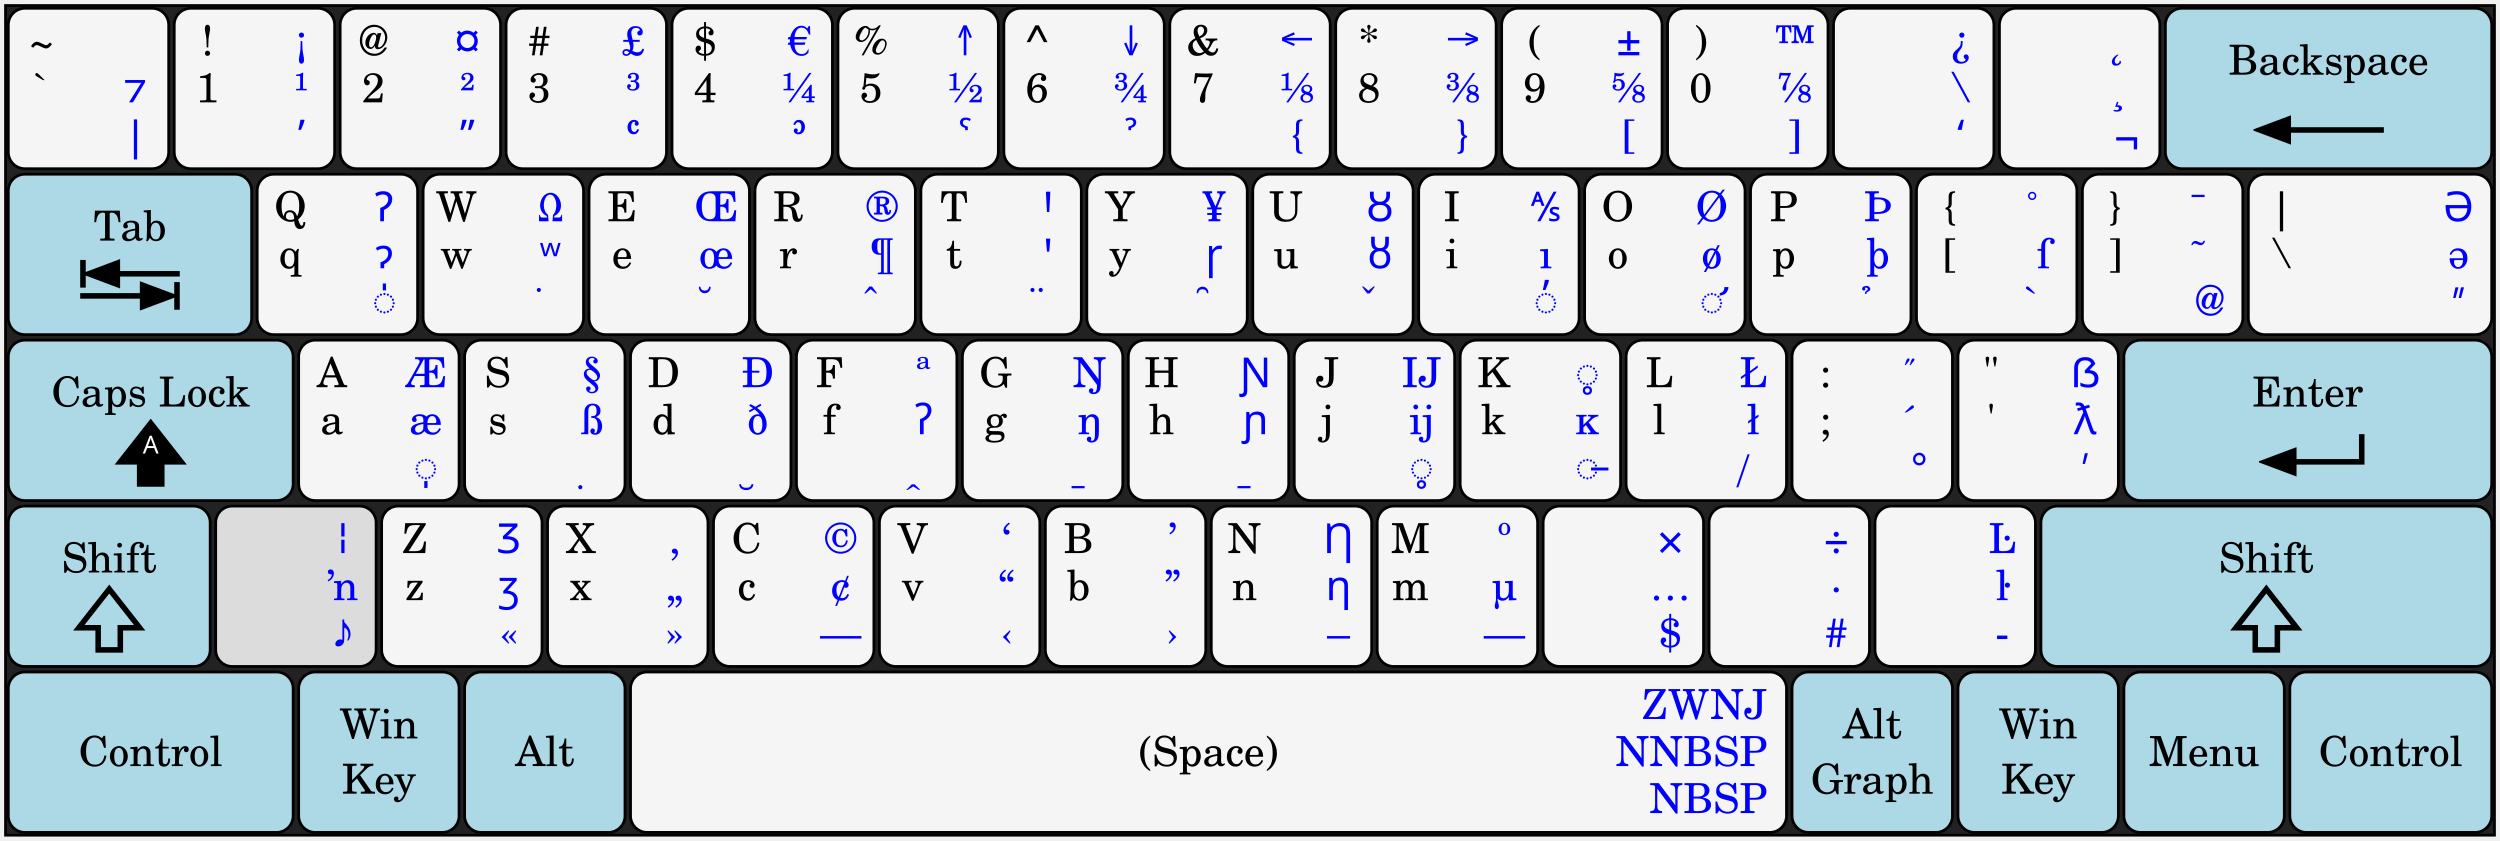
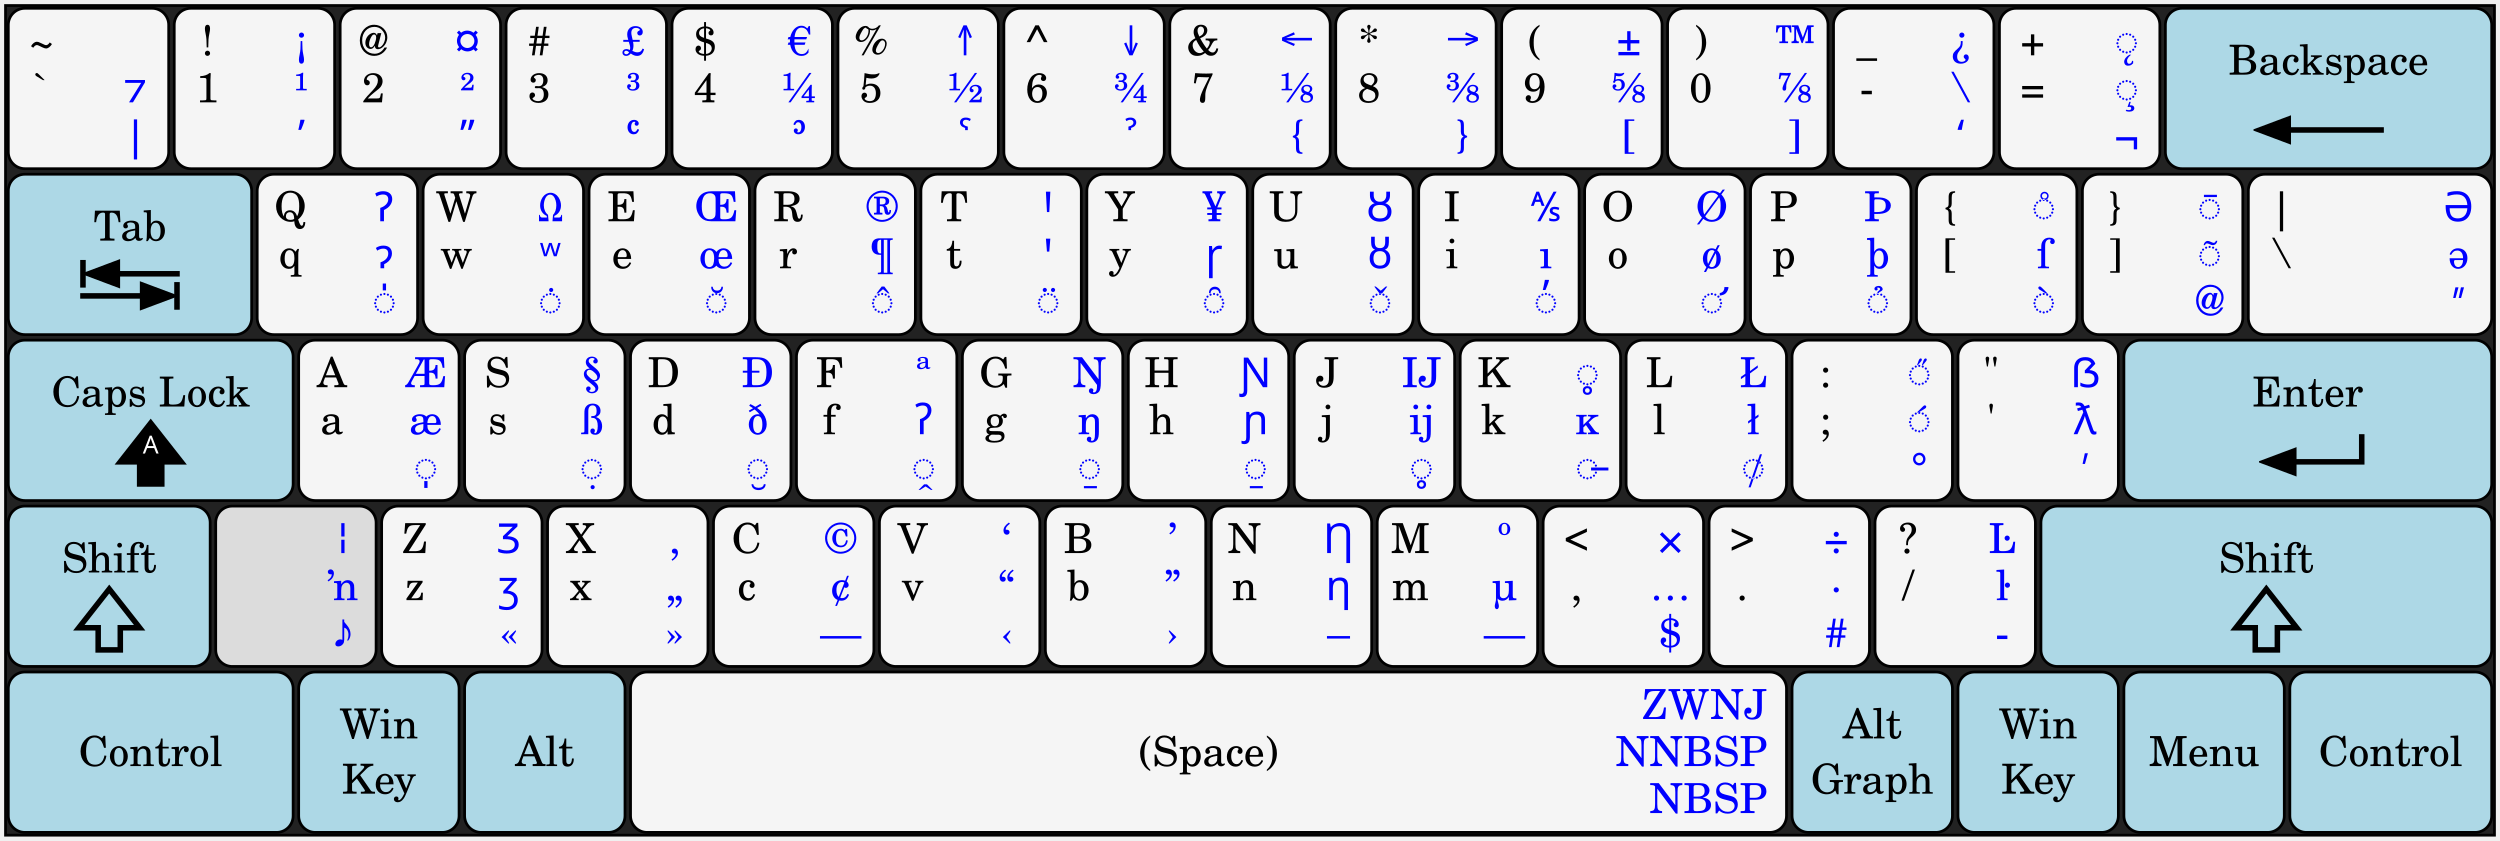
<svg xmlns="http://www.w3.org/2000/svg" xmlns:xlink="http://www.w3.org/1999/xlink" width="100%" height="100%" viewBox="-2 -2 904 304">
  <style type="text/css">
    .primary {
      fill: black;
      stroke: none;
    }

    .secondary {
      fill: blue;
      stroke: none;
    }

    .center {
      fill: black;
      stroke: none;
    }

    .characterKey {
      fill: #f5f5f5;
      stroke: black;
    }

    .controlKey {
      fill: #add8e6;
      stroke: black;
    }

    .specialKey {
      fill: #dcdcdc;
      stroke: black;
    }

  </style>
  <defs>
    <path id="shiftArrow" stroke="#000000" stroke-width="2" d="M0,-11 L-11,3 L-4,3 L-4,11 L4,11 L4,3 L11,3 Z" />
    <g id="capslockArrow">
      <use xlink:href="#shiftArrow" fill="#000000" />
      <text x="0" y="0" font-size="9" font-family="Vedrana, sans-serif" fill="#ffffff" stroke="none" text-anchor="middle">A</text>
    </g>
    <path style="fill:#000000;" d="M 787.5,172.5 L 787.5,157.5 L 772.5,165 L 787.5,172.5 z " id="path5745" />
    <marker id="arrow" viewBox="-13 -5 14 10" refX="-4" markerWidth="10" markerHeight="20" orient="auto">
      <path d="M-8,-3 L0,0 -8,3 Z" stroke="black" fill="black" />
    </marker>
  </defs>
  <rect id="keyboard" x="0" y="0" width="900" height="300" fill="#222222" stroke="black" />
  <g class="characterKey" font-family="'New Century Schoolbook', Palatino, Times, Courier, Helvetica, 'Cordia New', Ayuthaya, Tahoma, 'Arial Unicode MS', sans-serif" text-anchor="middle" font-size="15">
    <g id="row-E">
-       <g class="characterKey" transform="translate(0, 0)">
+       <g id="E00" class="characterKey" transform="translate(0, 0)">
        <rect x="1" y="1" width="58" height="58" rx="6" ry="6" />
        <text class="primary shifted" x="13" y="18">~</text>
        <text class="primary unshifted" x="13" y="35">`</text>
        <text class="secondary shifted" x="47" y="18">­</text>
        <text class="secondary unshifted" x="47" y="35">⁊</text>
        <text class="secondary extra" x="47" y="52">|</text>
      </g>
-       <g class="characterKey" transform="translate(60, 0)">
+       <g id="E01" class="characterKey" transform="translate(60, 0)">
        <rect x="1" y="1" width="58" height="58" rx="6" ry="6" />
        <text class="primary shifted" x="13" y="18">!</text>
        <text class="primary unshifted" x="13" y="35">1</text>
        <text class="secondary shifted" x="47" y="18">¡</text>
        <text class="secondary unshifted" x="47" y="35">¹</text>
        <text class="secondary extra" x="47" y="52">ʹ</text>
      </g>
-       <g class="characterKey" transform="translate(120, 0)">
+       <g id="E02" class="characterKey" transform="translate(120, 0)">
        <rect x="1" y="1" width="58" height="58" rx="6" ry="6" />
        <text class="primary shifted" x="13" y="18">@</text>
        <text class="primary unshifted" x="13" y="35">2</text>
        <text class="secondary shifted" x="47" y="18">¤</text>
        <text class="secondary unshifted" x="47" y="35">²</text>
        <text class="secondary extra" x="47" y="52">ʺ</text>
      </g>
-       <g class="characterKey" transform="translate(180, 0)">
+       <g id="E03" class="characterKey" transform="translate(180, 0)">
        <rect x="1" y="1" width="58" height="58" rx="6" ry="6" />
        <text class="primary shifted" x="13" y="18">#</text>
        <text class="primary unshifted" x="13" y="35">3</text>
        <text class="secondary shifted" x="47" y="18">£</text>
        <text class="secondary unshifted" x="47" y="35">³</text>
        <text class="secondary extra" x="47" y="52">ʿ</text>
      </g>
-       <g class="characterKey" transform="translate(240, 0)">
+       <g id="E04" class="characterKey" transform="translate(240, 0)">
        <rect x="1" y="1" width="58" height="58" rx="6" ry="6" />
        <text class="primary shifted" x="13" y="18">$</text>
        <text class="primary unshifted" x="13" y="35">4</text>
        <text class="secondary shifted" x="47" y="18">€</text>
        <text class="secondary unshifted" x="47" y="35">¼</text>
        <text class="secondary extra" x="47" y="52">ʾ</text>
      </g>
-       <g class="characterKey" transform="translate(300, 0)">
+       <g id="E05" class="characterKey" transform="translate(300, 0)">
        <rect x="1" y="1" width="58" height="58" rx="6" ry="6" />
        <text class="primary shifted" x="13" y="18">%</text>
        <text class="primary unshifted" x="13" y="35">5</text>
        <text class="secondary shifted" x="47" y="18">↑</text>
        <text class="secondary unshifted" x="47" y="35">½</text>
        <text class="secondary extra" x="47" y="52">ˁ</text>
      </g>
-       <g class="characterKey" transform="translate(360, 0)">
+       <g id="E06" class="characterKey" transform="translate(360, 0)">
        <rect x="1" y="1" width="58" height="58" rx="6" ry="6" />
        <text class="primary shifted" x="13" y="18">^</text>
        <text class="primary unshifted" x="13" y="35">6</text>
        <text class="secondary shifted" x="47" y="18">↓</text>
        <text class="secondary unshifted" x="47" y="35">¾</text>
        <text class="secondary extra" x="47" y="52">ˀ</text>
      </g>
-       <g class="characterKey" transform="translate(420, 0)">
+       <g id="E07" class="characterKey" transform="translate(420, 0)">
        <rect x="1" y="1" width="58" height="58" rx="6" ry="6" />
        <text class="primary shifted" x="13" y="18">&amp;</text>
        <text class="primary unshifted" x="13" y="35">7</text>
        <text class="secondary shifted" x="47" y="18">←</text>
        <text class="secondary unshifted" x="47" y="35">⅛</text>
        <text class="secondary extra" x="47" y="52">{</text>
      </g>
-       <g class="characterKey" transform="translate(480, 0)">
+       <g id="E08" class="characterKey" transform="translate(480, 0)">
        <rect x="1" y="1" width="58" height="58" rx="6" ry="6" />
        <text class="primary shifted" x="13" y="18">*</text>
        <text class="primary unshifted" x="13" y="35">8</text>
        <text class="secondary shifted" x="47" y="18">→</text>
        <text class="secondary unshifted" x="47" y="35">⅜</text>
        <text class="secondary extra" x="47" y="52">}</text>
      </g>
-       <g class="characterKey" transform="translate(540, 0)">
+       <g id="E09" class="characterKey" transform="translate(540, 0)">
        <rect x="1" y="1" width="58" height="58" rx="6" ry="6" />
        <text class="primary shifted" x="13" y="18">(</text>
        <text class="primary unshifted" x="13" y="35">9</text>
        <text class="secondary shifted" x="47" y="18">±</text>
        <text class="secondary unshifted" x="47" y="35">⅝</text>
        <text class="secondary extra" x="47" y="52">[</text>
      </g>
-       <g class="characterKey" transform="translate(600, 0)">
+       <g id="E10" class="characterKey" transform="translate(600, 0)">
        <rect x="1" y="1" width="58" height="58" rx="6" ry="6" />
        <text class="primary shifted" x="13" y="18">)</text>
        <text class="primary unshifted" x="13" y="35">0</text>
        <text class="secondary shifted" x="47" y="18">™</text>
        <text class="secondary unshifted" x="47" y="35">⅞</text>
        <text class="secondary extra" x="47" y="52">]</text>
      </g>
-       <g class="characterKey" transform="translate(660, 0)">
-         <rect x="1" y="1" width="58" height="58" rx="6" ry="6" />
-         <text class="primary shifted" x="13" y="18" />
-         <text class="primary unshifted" x="13" y="35"> </text>
+       <g id="E11" class="characterKey" transform="translate(660, 0)">
+         <rect x="1" y="1" width="58" height="58" rx="6" ry="6" />
+         <text class="primary shifted" x="13" y="18">_</text>
+         <text class="primary unshifted" x="13" y="35">-</text>
        <text class="secondary shifted" x="47" y="18">¿</text>
        <text class="secondary unshifted" x="47" y="35">\</text>
        <text class="secondary extra" x="47" y="52">ʻ</text>
      </g>
-       <g class="characterKey" transform="translate(720, 0)">
-         <rect x="1" y="1" width="58" height="58" rx="6" ry="6" />
-         <text class="primary shifted" x="13" y="18" />
-         <text class="primary unshifted" x="13" y="35"> </text>
-         <text class="secondary shifted" x="47" y="18">̨</text>
-         <text class="secondary unshifted" x="47" y="35">̧</text>
+       <g id="E12" class="characterKey" transform="translate(720, 0)">
+         <rect x="1" y="1" width="58" height="58" rx="6" ry="6" />
+         <text class="primary shifted" x="13" y="18">+</text>
+         <text class="primary unshifted" x="13" y="35">=</text>
+         <text class="secondary shifted" x="47" y="18">◌̨</text>
+         <text class="secondary unshifted" x="47" y="35">◌̧</text>
        <text class="secondary extra" x="47" y="52">¬</text>
      </g>
-       <a class="controlKey" transform="translate(780, 0)" xlink:href="../DOM3-Events.html#key-Backspace" target="_parent">
+       <a id="E13" class="controlKey" transform="translate(780, 0)" xlink:href="../DOM3-Events.html#key-Backspace" target="_parent">
        <rect x="1" y="1" width="118" height="58" rx="6" ry="6" />
        <text class="center" x="60" y="25">Backspace</text>
        <path d="M80,45 H40" stroke-width="2" stroke="black" fill="none" marker-end="url(#arrow)" />
      </a>
    </g>
    <g id="row-D">
-       <a class="controlKey" transform="translate(0, 60)" xlink:href="../DOM3-Events.html#key-Tab" target="_parent">
+       <a id="D00" class="controlKey" transform="translate(0, 60)" xlink:href="../DOM3-Events.html#key-Tab" target="_parent">
        <rect x="1" y="1" width="88" height="58" rx="6" ry="6" />
        <text class="center" x="45" y="25">Tab</text>
        <path d="M28,32 V42 M63,37 H35" stroke-width="2" stroke="black" fill="none" marker-end="url(#arrow)" />
        <path d="M62,40 V50 M27,45 H55" stroke-width="2" stroke="black" fill="none" marker-end="url(#arrow)" />
      </a>
-       <g class="characterKey" transform="translate(90, 60)">
+       <g id="D01" class="characterKey" transform="translate(90, 60)">
        <rect x="1" y="1" width="58" height="58" rx="6" ry="6" />
        <text class="primary shifted" x="13" y="18">Q</text>
        <text class="primary unshifted" x="13" y="35">q</text>
        <text class="secondary shifted" x="47" y="18">Ɂ</text>
        <text class="secondary unshifted" x="47" y="35">ɂ</text>
-         <text class="secondary extra" x="47" y="52">̍</text>
-       </g>
-       <g class="characterKey" transform="translate(150, 60)">
+         <text class="secondary extra" x="47" y="52">◌̍</text>
+       </g>
+       <g id="D02" class="characterKey" transform="translate(150, 60)">
        <rect x="1" y="1" width="58" height="58" rx="6" ry="6" />
        <text class="primary shifted" x="13" y="18">W</text>
        <text class="primary unshifted" x="13" y="35">w</text>
        <text class="secondary shifted" x="47" y="18">Ω</text>
        <text class="secondary unshifted" x="47" y="35">ʷ</text>
-         <text class="secondary extra" x="47" y="52">̇</text>
-       </g>
-       <g class="characterKey" transform="translate(210, 60)">
+         <text class="secondary extra" x="47" y="52">◌̇</text>
+       </g>
+       <g id="D03" class="characterKey" transform="translate(210, 60)">
        <rect x="1" y="1" width="58" height="58" rx="6" ry="6" />
        <text class="primary shifted" x="13" y="18">E</text>
        <text class="primary unshifted" x="13" y="35">e</text>
        <text class="secondary shifted" x="47" y="18">Œ</text>
        <text class="secondary unshifted" x="47" y="35">œ</text>
-         <text class="secondary extra" x="47" y="52">̆</text>
-       </g>
-       <g class="characterKey" transform="translate(270, 60)">
+         <text class="secondary extra" x="47" y="52">◌̆</text>
+       </g>
+       <g id="D04" class="characterKey" transform="translate(270, 60)">
        <rect x="1" y="1" width="58" height="58" rx="6" ry="6" />
        <text class="primary shifted" x="13" y="18">R</text>
        <text class="primary unshifted" x="13" y="35">r</text>
        <text class="secondary shifted" x="47" y="18">®</text>
        <text class="secondary unshifted" x="47" y="35">¶</text>
-         <text class="secondary extra" x="47" y="52">̂</text>
-       </g>
-       <g class="characterKey" transform="translate(330, 60)">
+         <text class="secondary extra" x="47" y="52">◌̂</text>
+       </g>
+       <g id="D05" class="characterKey" transform="translate(330, 60)">
        <rect x="1" y="1" width="58" height="58" rx="6" ry="6" />
        <text class="primary shifted" x="13" y="18">T</text>
        <text class="primary unshifted" x="13" y="35">t</text>
        <text class="secondary shifted" x="47" y="18">Ꞌ</text>
        <text class="secondary unshifted" x="47" y="35">ꞌ</text>
-         <text class="secondary extra" x="47" y="52">̈</text>
-       </g>
-       <g class="characterKey" transform="translate(390, 60)">
+         <text class="secondary extra" x="47" y="52">◌̈</text>
+       </g>
+       <g id="D06" class="characterKey" transform="translate(390, 60)">
        <rect x="1" y="1" width="58" height="58" rx="6" ry="6" />
        <text class="primary shifted" x="13" y="18">Y</text>
        <text class="primary unshifted" x="13" y="35">y</text>
        <text class="secondary shifted" x="47" y="18">¥</text>
        <text class="secondary unshifted" x="47" y="35">ɼ</text>
-         <text class="secondary extra" x="47" y="52">̑</text>
-       </g>
-       <g class="characterKey" transform="translate(450, 60)">
+         <text class="secondary extra" x="47" y="52">◌̑</text>
+       </g>
+       <g id="D07" class="characterKey" transform="translate(450, 60)">
        <rect x="1" y="1" width="58" height="58" rx="6" ry="6" />
        <text class="primary shifted" x="13" y="18">U</text>
        <text class="primary unshifted" x="13" y="35">u</text>
        <text class="secondary shifted" x="47" y="18">Ȣ</text>
        <text class="secondary unshifted" x="47" y="35">ȣ</text>
-         <text class="secondary extra" x="47" y="52">̌</text>
-       </g>
-       <g class="characterKey" transform="translate(510, 60)">
+         <text class="secondary extra" x="47" y="52">◌̌</text>
+       </g>
+       <g id="D08" class="characterKey" transform="translate(510, 60)">
        <rect x="1" y="1" width="58" height="58" rx="6" ry="6" />
        <text class="primary shifted" x="13" y="18">I</text>
        <text class="primary unshifted" x="13" y="35">i</text>
        <text class="secondary shifted" x="47" y="18">⅍</text>
        <text class="secondary unshifted" x="47" y="35">ı</text>
-         <text class="secondary extra" x="47" y="52">̓</text>
-       </g>
-       <g class="characterKey" transform="translate(570, 60)">
+         <text class="secondary extra" x="47" y="52">◌̓</text>
+       </g>
+       <g id="D09" class="characterKey" transform="translate(570, 60)">
        <rect x="1" y="1" width="58" height="58" rx="6" ry="6" />
        <text class="primary shifted" x="13" y="18">O</text>
        <text class="primary unshifted" x="13" y="35">o</text>
        <text class="secondary shifted" x="47" y="18">Ø</text>
        <text class="secondary unshifted" x="47" y="35">ø</text>
-         <text class="secondary extra" x="47" y="52">̛</text>
-       </g>
-       <g class="characterKey" transform="translate(630, 60)">
+         <text class="secondary extra" x="47" y="52">◌̛</text>
+       </g>
+       <g id="D10" class="characterKey" transform="translate(630, 60)">
        <rect x="1" y="1" width="58" height="58" rx="6" ry="6" />
        <text class="primary shifted" x="13" y="18">P</text>
        <text class="primary unshifted" x="13" y="35">p</text>
        <text class="secondary shifted" x="47" y="18">Þ</text>
        <text class="secondary unshifted" x="47" y="35">þ</text>
-         <text class="secondary extra" x="47" y="52">̉</text>
-       </g>
-       <g class="characterKey" transform="translate(690, 60)">
+         <text class="secondary extra" x="47" y="52">◌̉</text>
+       </g>
+       <g id="D11" class="characterKey" transform="translate(690, 60)">
        <rect x="1" y="1" width="58" height="58" rx="6" ry="6" />
        <text class="primary shifted" x="13" y="18">{</text>
        <text class="primary unshifted" x="13" y="35">[</text>
-         <text class="secondary shifted" x="47" y="18">̊</text>
+         <text class="secondary shifted" x="47" y="18">◌̊</text>
        <text class="secondary unshifted" x="47" y="35">ſ</text>
-         <text class="secondary extra" x="47" y="52">̀</text>
-       </g>
-       <g class="characterKey" transform="translate(750, 60)">
+         <text class="secondary extra" x="47" y="52">◌̀</text>
+       </g>
+       <g id="D12" class="characterKey" transform="translate(750, 60)">
        <rect x="1" y="1" width="58" height="58" rx="6" ry="6" />
        <text class="primary shifted" x="13" y="18">}</text>
        <text class="primary unshifted" x="13" y="35">]</text>
-         <text class="secondary shifted" x="47" y="18">̄</text>
-         <text class="secondary unshifted" x="47" y="35">̃</text>
+         <text class="secondary shifted" x="47" y="18">◌̄</text>
+         <text class="secondary unshifted" x="47" y="35">◌̃</text>
        <text class="secondary extra" x="47" y="52">@</text>
      </g>
-       <g class="characterKey" transform="translate(810, 60)">
+       <g id="D13" class="characterKey" transform="translate(810, 60)">
        <rect x="1" y="1" width="88" height="58" rx="6" ry="6" />
        <text class="primary shifted" x="13" y="18">|</text>
        <text class="primary unshifted" x="13" y="35">\</text>
        <text class="secondary shifted" x="77" y="18">Ə</text>
        <text class="secondary unshifted" x="77" y="35">ə</text>
        <text class="secondary extra" x="77" y="52">″</text>
      </g>
    </g>
    <g id="row-C">
-       <a class="controlKey" transform="translate(0, 120)" xlink:href="../DOM3-Events.html#key-CapsLock" target="_parent">
+       <a id="C00" class="controlKey" transform="translate(0, 120)" xlink:href="../DOM3-Events.html#key-CapsLock" target="_parent">
        <rect x="1" y="1" width="103" height="58" rx="6" ry="6" />
        <text class="center" x="52.5" y="25">Caps Lock</text>
        <use xlink:href="#capslockArrow" x="52.5" y="42" />
      </a>
-       <g class="characterKey" transform="translate(105, 120)">
+       <g id="C01" class="characterKey" transform="translate(105, 120)">
        <rect x="1" y="1" width="58" height="58" rx="6" ry="6" />
        <text class="primary shifted" x="13" y="18">A</text>
        <text class="primary unshifted" x="13" y="35">a</text>
        <text class="secondary shifted" x="47" y="18">Æ</text>
        <text class="secondary unshifted" x="47" y="35">æ</text>
-         <text class="secondary extra" x="47" y="52">̩</text>
-       </g>
-       <g class="characterKey" transform="translate(165, 120)">
+         <text class="secondary extra" x="47" y="52">◌̩</text>
+       </g>
+       <g id="C02" class="characterKey" transform="translate(165, 120)">
        <rect x="1" y="1" width="58" height="58" rx="6" ry="6" />
        <text class="primary shifted" x="13" y="18">S</text>
        <text class="primary unshifted" x="13" y="35">s</text>
        <text class="secondary shifted" x="47" y="18">§</text>
        <text class="secondary unshifted" x="47" y="35">ß</text>
-         <text class="secondary extra" x="47" y="52">̣</text>
-       </g>
-       <g class="characterKey" transform="translate(225, 120)">
+         <text class="secondary extra" x="47" y="52">◌̣</text>
+       </g>
+       <g id="C03" class="characterKey" transform="translate(225, 120)">
        <rect x="1" y="1" width="58" height="58" rx="6" ry="6" />
        <text class="primary shifted" x="13" y="18">D</text>
        <text class="primary unshifted" x="13" y="35">d</text>
        <text class="secondary shifted" x="47" y="18">Ð</text>
        <text class="secondary unshifted" x="47" y="35">ð</text>
-         <text class="secondary extra" x="47" y="52">̮</text>
-       </g>
-       <g class="characterKey" transform="translate(285, 120)">
+         <text class="secondary extra" x="47" y="52">◌̮</text>
+       </g>
+       <g id="C04" class="characterKey" transform="translate(285, 120)">
        <rect x="1" y="1" width="58" height="58" rx="6" ry="6" />
        <text class="primary shifted" x="13" y="18">F</text>
        <text class="primary unshifted" x="13" y="35">f</text>
        <text class="secondary shifted" x="47" y="18">ª</text>
        <text class="secondary unshifted" x="47" y="35">ʔ</text>
-         <text class="secondary extra" x="47" y="52">̭</text>
-       </g>
-       <g class="characterKey" transform="translate(345, 120)">
+         <text class="secondary extra" x="47" y="52">◌̭</text>
+       </g>
+       <g id="C05" class="characterKey" transform="translate(345, 120)">
        <rect x="1" y="1" width="58" height="58" rx="6" ry="6" />
        <text class="primary shifted" x="13" y="18">G</text>
        <text class="primary unshifted" x="13" y="35">g</text>
        <text class="secondary shifted" x="47" y="18">Ŋ</text>
        <text class="secondary unshifted" x="47" y="35">ŋ</text>
-         <text class="secondary extra" x="47" y="52">̱</text>
-       </g>
-       <g class="characterKey" transform="translate(405, 120)">
+         <text class="secondary extra" x="47" y="52">◌̱</text>
+       </g>
+       <g id="C06" class="characterKey" transform="translate(405, 120)">
        <rect x="1" y="1" width="58" height="58" rx="6" ry="6" />
        <text class="primary shifted" x="13" y="18">H</text>
        <text class="primary unshifted" x="13" y="35">h</text>
        <text class="secondary shifted" x="47" y="18">Ɲ</text>
        <text class="secondary unshifted" x="47" y="35">ɲ</text>
-         <text class="secondary extra" x="47" y="52">̲</text>
-       </g>
-       <g class="characterKey" transform="translate(465, 120)">
+         <text class="secondary extra" x="47" y="52">◌̲</text>
+       </g>
+       <g id="C07" class="characterKey" transform="translate(465, 120)">
        <rect x="1" y="1" width="58" height="58" rx="6" ry="6" />
        <text class="primary shifted" x="13" y="18">J</text>
        <text class="primary unshifted" x="13" y="35">j</text>
        <text class="secondary shifted" x="47" y="18">Ĳ</text>
        <text class="secondary unshifted" x="47" y="35">ĳ</text>
-         <text class="secondary extra" x="47" y="52">̥</text>
-       </g>
-       <g class="characterKey" transform="translate(525, 120)">
+         <text class="secondary extra" x="47" y="52">◌̥</text>
+       </g>
+       <g id="C08" class="characterKey" transform="translate(525, 120)">
        <rect x="1" y="1" width="58" height="58" rx="6" ry="6" />
        <text class="primary shifted" x="13" y="18">K</text>
        <text class="primary unshifted" x="13" y="35">k</text>
-         <text class="secondary shifted" x="47" y="18">̥</text>
+         <text class="secondary shifted" x="47" y="18">◌̥</text>
        <text class="secondary unshifted" x="47" y="35">ĸ</text>
-         <text class="secondary extra" x="47" y="52">̵</text>
-       </g>
-       <g class="characterKey" transform="translate(585, 120)">
+         <text class="secondary extra" x="47" y="52">◌̵</text>
+       </g>
+       <g id="C09" class="characterKey" transform="translate(585, 120)">
        <rect x="1" y="1" width="58" height="58" rx="6" ry="6" />
        <text class="primary shifted" x="13" y="18">L</text>
        <text class="primary unshifted" x="13" y="35">l</text>
        <text class="secondary shifted" x="47" y="18">Ł</text>
        <text class="secondary unshifted" x="47" y="35">ł</text>
-         <text class="secondary extra" x="47" y="52"≯</text>
-       </g>
-       <g class="characterKey" transform="translate(645, 120)">
+         <text class="secondary extra" x="47" y="52">◌̸</text>
+       </g>
+       <g id="C10" class="characterKey" transform="translate(645, 120)">
        <rect x="1" y="1" width="58" height="58" rx="6" ry="6" />
        <text class="primary shifted" x="13" y="18">:</text>
        <text class="primary unshifted" x="13" y="35">;</text>
-         <text class="secondary shifted" x="47" y="18">̋</text>
-         <text class="secondary unshifted" x="47" y="35">́</text>
+         <text class="secondary shifted" x="47" y="18">◌̋</text>
+         <text class="secondary unshifted" x="47" y="35">◌́</text>
        <text class="secondary extra" x="47" y="52">°</text>
      </g>
-       <g class="characterKey" transform="translate(705, 120)">
+       <g id="C11" class="characterKey" transform="translate(705, 120)">
        <rect x="1" y="1" width="58" height="58" rx="6" ry="6" />
        <text class="primary shifted" x="13" y="18">"</text>
        <text class="primary unshifted" x="13" y="35">'</text>
        <text class="secondary shifted" x="47" y="18">ẞ</text>
        <text class="secondary unshifted" x="47" y="35">ƛ</text>
        <text class="secondary extra" x="47" y="52">′</text>
      </g>
-       <a class="controlKey" transform="translate(765, 120)" xlink:href="../DOM3-Events.html#key-Enter" target="_parent">
+       <a id="C12" class="controlKey" transform="translate(765, 120)" xlink:href="../DOM3-Events.html#key-Enter" target="_parent">
        <rect x="1" y="1" width="133" height="58" rx="6" ry="6" />
        <text class="center" x="67.5" y="25">Enter</text>
        <path d="M87,35 V45 H57" stroke-width="2" stroke="black" fill="none" marker-end="url(#arrow)" />
      </a>
    </g>
    <g id="row-B">
-       <a class="controlKey" transform="translate(0, 180)" xlink:href="../DOM3-Events.html#key-Shift" target="_parent">
+       <a id="B00" class="controlKey" transform="translate(0, 180)" xlink:href="../DOM3-Events.html#key-Shift" target="_parent">
        <rect x="1" y="1" width="73" height="58" rx="6" ry="6" />
        <text class="center" x="37.5" y="25">Shift</text>
        <use xlink:href="#shiftArrow" x="37.5" y="42" />
      </a>
-       <g class="specialKey" transform="translate(75, 180)">
+       <g id="B01" class="specialKey" transform="translate(75, 180)">
        <rect x="1" y="1" width="58" height="58" rx="6" ry="6" />
        <text class="primary shifted" x="13" y="18" />
        <text class="primary unshifted" x="13" y="35"> </text>
        <text class="secondary shifted" x="47" y="18">¦</text>
        <text class="secondary unshifted" x="47" y="35">ŉ</text>
        <text class="secondary extra" x="47" y="52">♪</text>
      </g>
-       <g class="characterKey" transform="translate(135, 180)">
+       <g id="B02" class="characterKey" transform="translate(135, 180)">
        <rect x="1" y="1" width="58" height="58" rx="6" ry="6" />
        <text class="primary shifted" x="13" y="18">Z</text>
        <text class="primary unshifted" x="13" y="35">z</text>
        <text class="secondary shifted" x="47" y="18">Ʒ</text>
        <text class="secondary unshifted" x="47" y="35">ʒ</text>
        <text class="secondary extra" x="47" y="52">«</text>
      </g>
-       <g class="characterKey" transform="translate(195, 180)">
+       <g id="B03" class="characterKey" transform="translate(195, 180)">
        <rect x="1" y="1" width="58" height="58" rx="6" ry="6" />
        <text class="primary shifted" x="13" y="18">X</text>
        <text class="primary unshifted" x="13" y="35">x</text>
        <text class="secondary shifted" x="47" y="18">‚</text>
        <text class="secondary unshifted" x="47" y="35">„</text>
        <text class="secondary extra" x="47" y="52">»</text>
      </g>
-       <g class="characterKey" transform="translate(255, 180)">
+       <g id="B04" class="characterKey" transform="translate(255, 180)">
        <rect x="1" y="1" width="58" height="58" rx="6" ry="6" />
        <text class="primary shifted" x="13" y="18">C</text>
        <text class="primary unshifted" x="13" y="35">c</text>
        <text class="secondary shifted" x="47" y="18">©</text>
        <text class="secondary unshifted" x="47" y="35">¢</text>
        <text class="secondary extra" x="47" y="52">―</text>
      </g>
-       <g class="characterKey" transform="translate(315, 180)">
+       <g id="B05" class="characterKey" transform="translate(315, 180)">
        <rect x="1" y="1" width="58" height="58" rx="6" ry="6" />
        <text class="primary shifted" x="13" y="18">V</text>
        <text class="primary unshifted" x="13" y="35">v</text>
        <text class="secondary shifted" x="47" y="18">‘</text>
        <text class="secondary unshifted" x="47" y="35">“</text>
        <text class="secondary extra" x="47" y="52">‹</text>
      </g>
-       <g class="characterKey" transform="translate(375, 180)">
+       <g id="B06" class="characterKey" transform="translate(375, 180)">
        <rect x="1" y="1" width="58" height="58" rx="6" ry="6" />
        <text class="primary shifted" x="13" y="18">B</text>
        <text class="primary unshifted" x="13" y="35">b</text>
        <text class="secondary shifted" x="47" y="18">’</text>
        <text class="secondary unshifted" x="47" y="35">”</text>
        <text class="secondary extra" x="47" y="52">›</text>
      </g>
-       <g class="characterKey" transform="translate(435, 180)">
+       <g id="B07" class="characterKey" transform="translate(435, 180)">
        <rect x="1" y="1" width="58" height="58" rx="6" ry="6" />
        <text class="primary shifted" x="13" y="18">N</text>
        <text class="primary unshifted" x="13" y="35">n</text>
        <text class="secondary shifted" x="47" y="18">Ƞ</text>
        <text class="secondary unshifted" x="47" y="35">ƞ</text>
        <text class="secondary extra" x="47" y="52">–</text>
      </g>
-       <g class="characterKey" transform="translate(495, 180)">
+       <g id="B08" class="characterKey" transform="translate(495, 180)">
        <rect x="1" y="1" width="58" height="58" rx="6" ry="6" />
        <text class="primary shifted" x="13" y="18">M</text>
        <text class="primary unshifted" x="13" y="35">m</text>
        <text class="secondary shifted" x="47" y="18">º</text>
        <text class="secondary unshifted" x="47" y="35">µ</text>
        <text class="secondary extra" x="47" y="52">—</text>
      </g>
-       <g class="characterKey" transform="translate(555, 180)">
-         <rect x="1" y="1" width="58" height="58" rx="6" ry="6" />
-         <text class="primary shifted" x="13" y="18" />
-         <text class="primary unshifted" x="13" y="35"> </text>
+       <g id="B09" class="characterKey" transform="translate(555, 180)">
+         <rect x="1" y="1" width="58" height="58" rx="6" ry="6" />
+         <text class="primary shifted" x="13" y="18">&lt;</text>
+         <text class="primary unshifted" x="13" y="35">,</text>
        <text class="secondary shifted" x="47" y="18">×</text>
        <text class="secondary unshifted" x="47" y="35">…</text>
        <text class="secondary extra" x="47" y="52">$</text>
      </g>
-       <g class="characterKey" transform="translate(615, 180)">
-         <rect x="1" y="1" width="58" height="58" rx="6" ry="6" />
-         <text class="primary shifted" x="13" y="18" />
-         <text class="primary unshifted" x="13" y="35"> </text>
+       <g id="B10" class="characterKey" transform="translate(615, 180)">
+         <rect x="1" y="1" width="58" height="58" rx="6" ry="6" />
+         <text class="primary shifted" x="13" y="18">&gt;</text>
+         <text class="primary unshifted" x="13" y="35">.</text>
        <text class="secondary shifted" x="47" y="18">÷</text>
        <text class="secondary unshifted" x="47" y="35">·</text>
        <text class="secondary extra" x="47" y="52">#</text>
      </g>
-       <g class="characterKey" transform="translate(675, 180)">
-         <rect x="1" y="1" width="58" height="58" rx="6" ry="6" />
-         <text class="primary shifted" x="13" y="18" />
-         <text class="primary unshifted" x="13" y="35"> </text>
+       <g id="B11" class="characterKey" transform="translate(675, 180)">
+         <rect x="1" y="1" width="58" height="58" rx="6" ry="6" />
+         <text class="primary shifted" x="13" y="18">?</text>
+         <text class="primary unshifted" x="13" y="35">/</text>
        <text class="secondary shifted" x="47" y="18">Ŀ</text>
        <text class="secondary unshifted" x="47" y="35">ŀ</text>
        <text class="secondary extra" x="47" y="52">‑</text>
      </g>
-       <a class="controlKey" transform="translate(735, 180)" xlink:href="../DOM3-Events.html#key-Shift" target="_parent">
+       <a id="B12" class="controlKey" transform="translate(735, 180)" xlink:href="../DOM3-Events.html#key-Shift" target="_parent">
        <rect x="1" y="1" width="163" height="58" rx="6" ry="6" />
        <text class="center" x="82.5" y="25">Shift</text>
        <use xlink:href="#shiftArrow" x="82.5" y="42" />
      </a>
    </g>
    <g id="row-A">
-       <a class="controlKey" transform="translate(0, 240)" xlink:href="../DOM3-Events.html#key-Control" target="_parent">
+       <a id="A00" class="controlKey" transform="translate(0, 240)" xlink:href="../DOM3-Events.html#key-Control" target="_parent">
        <rect x="1" y="1" width="103" height="58" rx="6" ry="6" />
        <text class="center" x="52.5" y="35">Control</text>
      </a>
-       <a class="controlKey" transform="translate(105, 240)" xlink:href="../DOM3-Events.html#key-Win" target="_parent">
+       <a id="A01" class="controlKey" transform="translate(105, 240)" xlink:href="../DOM3-Events.html#key-Win" target="_parent">
        <rect x="1" y="1" width="58" height="58" rx="6" ry="6" />
        <text class="center" x="30" y="25">Win<tspan x="30" y="45">Key</tspan>
        </text>
      </a>
-       <a class="controlKey" transform="translate(165, 240)" xlink:href="../DOM3-Events.html#key-Alt" target="_parent">
+       <a id="A02" class="controlKey" transform="translate(165, 240)" xlink:href="../DOM3-Events.html#key-Alt" target="_parent">
        <rect x="1" y="1" width="58" height="58" rx="6" ry="6" />
        <text class="center" x="30" y="35">Alt</text>
      </a>
-       <a class="characterKey" transform="translate(225, 240)" xlink:href="../DOM3-Events.html#key-Spacebar" target="_parent">
+       <a id="A03" class="characterKey" transform="translate(225, 240)" xlink:href="../DOM3-Events.html#key-Spacebar" target="_parent">
        <rect x="1" y="1" width="418" height="58" rx="6" ry="6" />
        <text class="primary shifted" x="13" y="18"> </text>
        <text class="center" x="210" y="35">(Space)</text>
        <text class="secondary shifted" x="412" y="18" text-anchor="end">ZWNJ</text>
        <text class="secondary unshifted" x="412" y="35" text-anchor="end">‌ NNBSP</text>
        <text class="secondary extra" x="412" y="52" text-anchor="end">  NBSP</text>
      </a>
-       <a class="controlKey" transform="translate(645, 240)" xlink:href="../DOM3-Events.html#key-AltGraph" target="_parent">
+       <a id="A04" class="controlKey" transform="translate(645, 240)" xlink:href="../DOM3-Events.html#key-AltGraph" target="_parent">
        <rect x="1" y="1" width="58" height="58" rx="6" ry="6" />
        <text class="center" x="30" y="25">Alt<tspan x="30" y="45">Graph</tspan>
        </text>
      </a>
-       <a class="controlKey" transform="translate(705, 240)" xlink:href="../DOM3-Events.html#key-Win" target="_parent">
+       <a id="A05" class="controlKey" transform="translate(705, 240)" xlink:href="../DOM3-Events.html#key-Win" target="_parent">
        <rect x="1" y="1" width="58" height="58" rx="6" ry="6" />
        <text class="center" x="30" y="25">Win<tspan x="30" y="45">Key</tspan>
        </text>
      </a>
-       <a class="controlKey" transform="translate(765, 240)" xlink:href="../DOM3-Events.html#key-Menu" target="_parent">
+       <a id="A06" class="controlKey" transform="translate(765, 240)" xlink:href="../DOM3-Events.html#key-Menu" target="_parent">
        <rect x="1" y="1" width="58" height="58" rx="6" ry="6" />
        <text class="center" x="30" y="35">Menu</text>
      </a>
-       <a class="controlKey" transform="translate(825, 240)" xlink:href="../DOM3-Events.html#key-Control" target="_parent">
+       <a id="A07" class="controlKey" transform="translate(825, 240)" xlink:href="../DOM3-Events.html#key-Control" target="_parent">
        <rect x="1" y="1" width="73" height="58" rx="6" ry="6" />
        <text class="center" x="37.5" y="35">Control</text>
      </a>
    </g>
  </g>
</svg>
